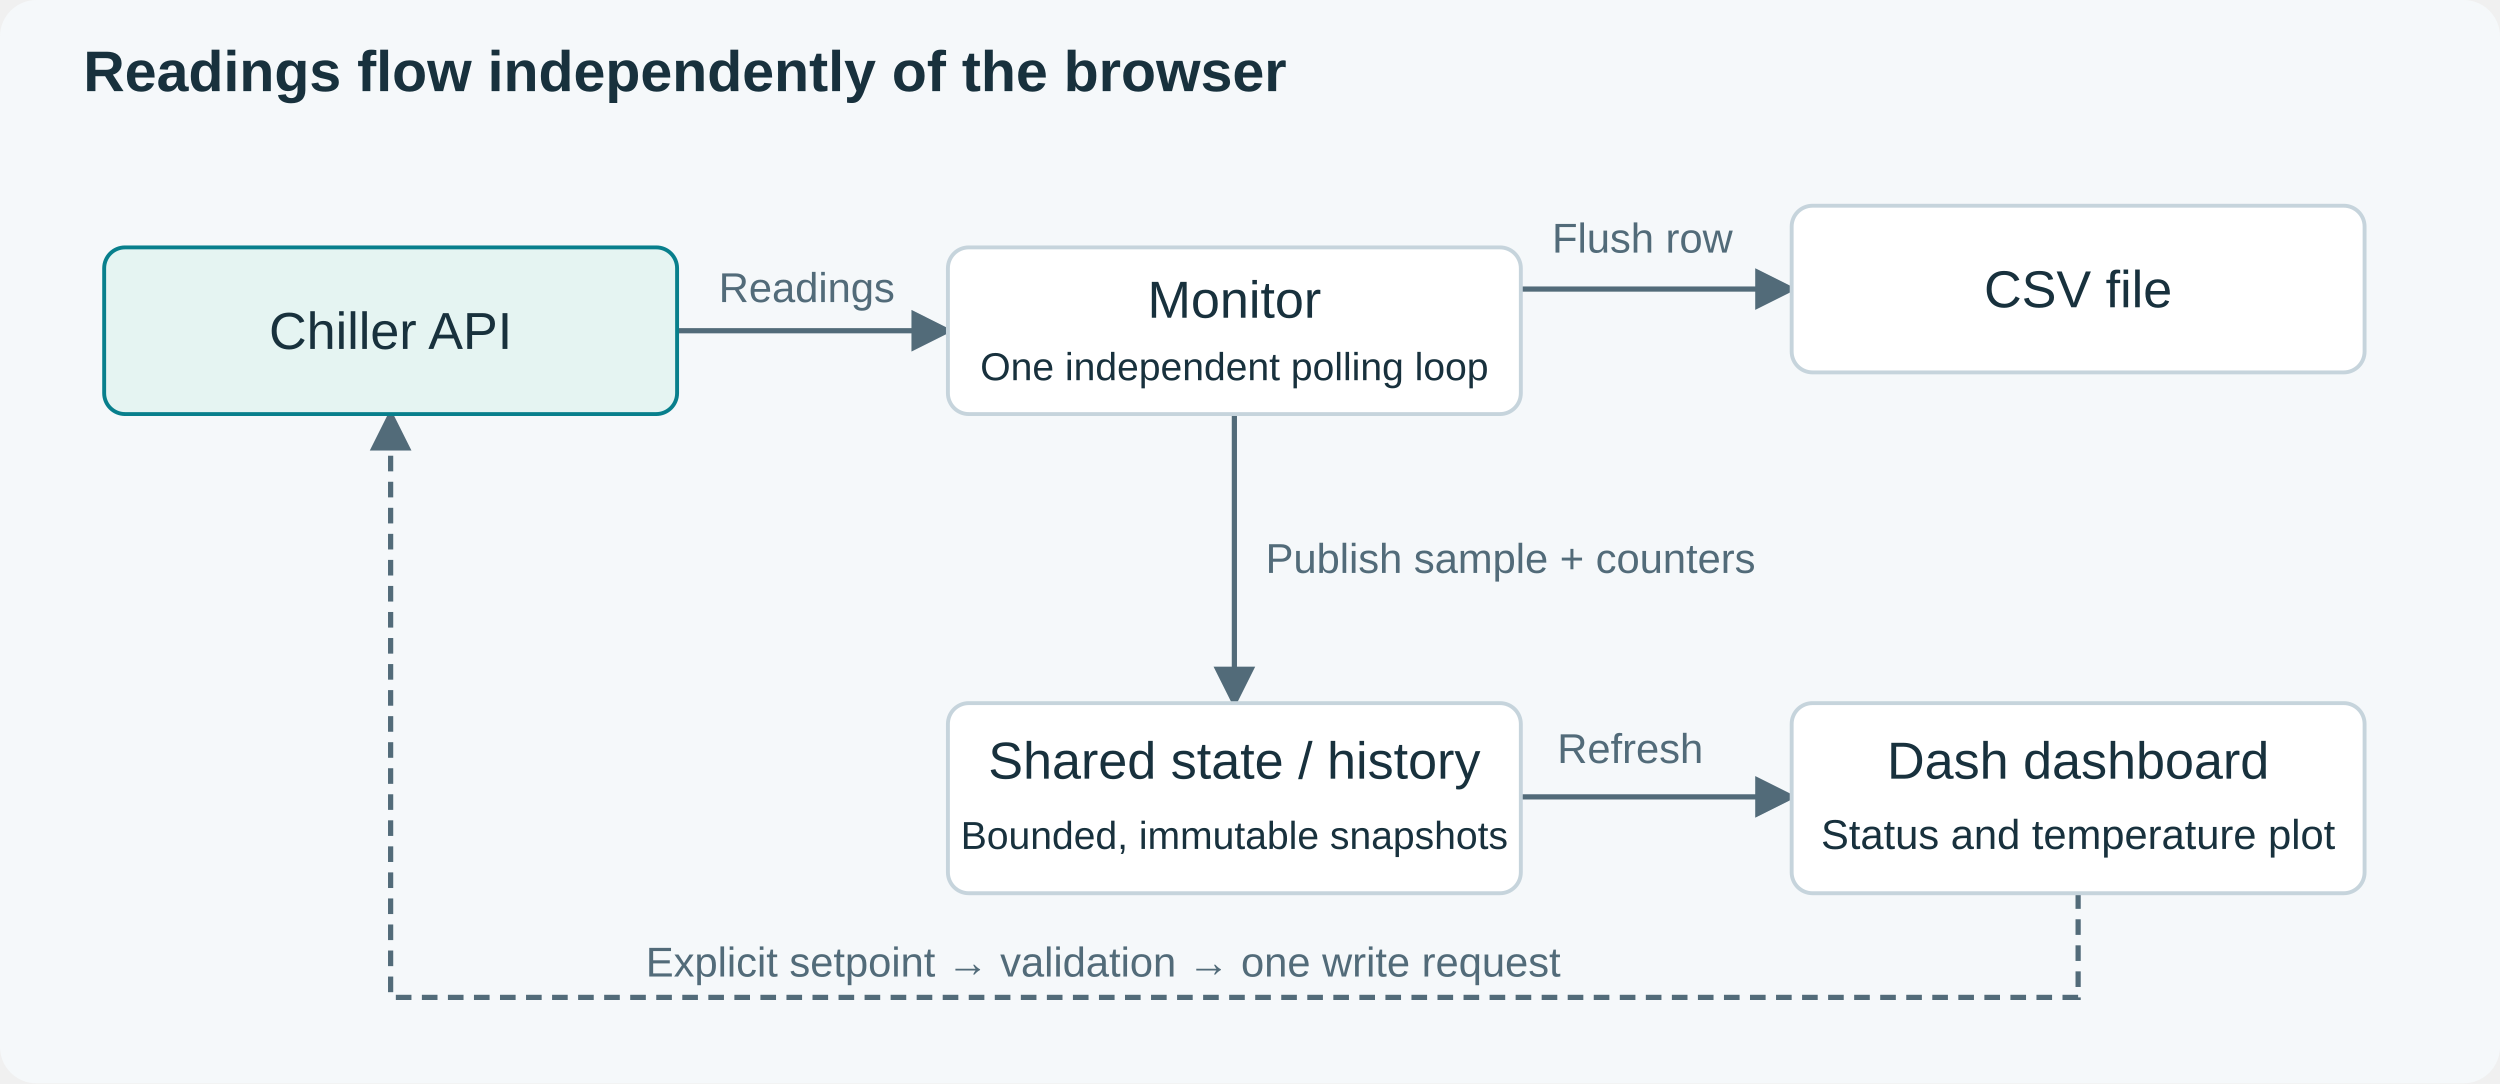
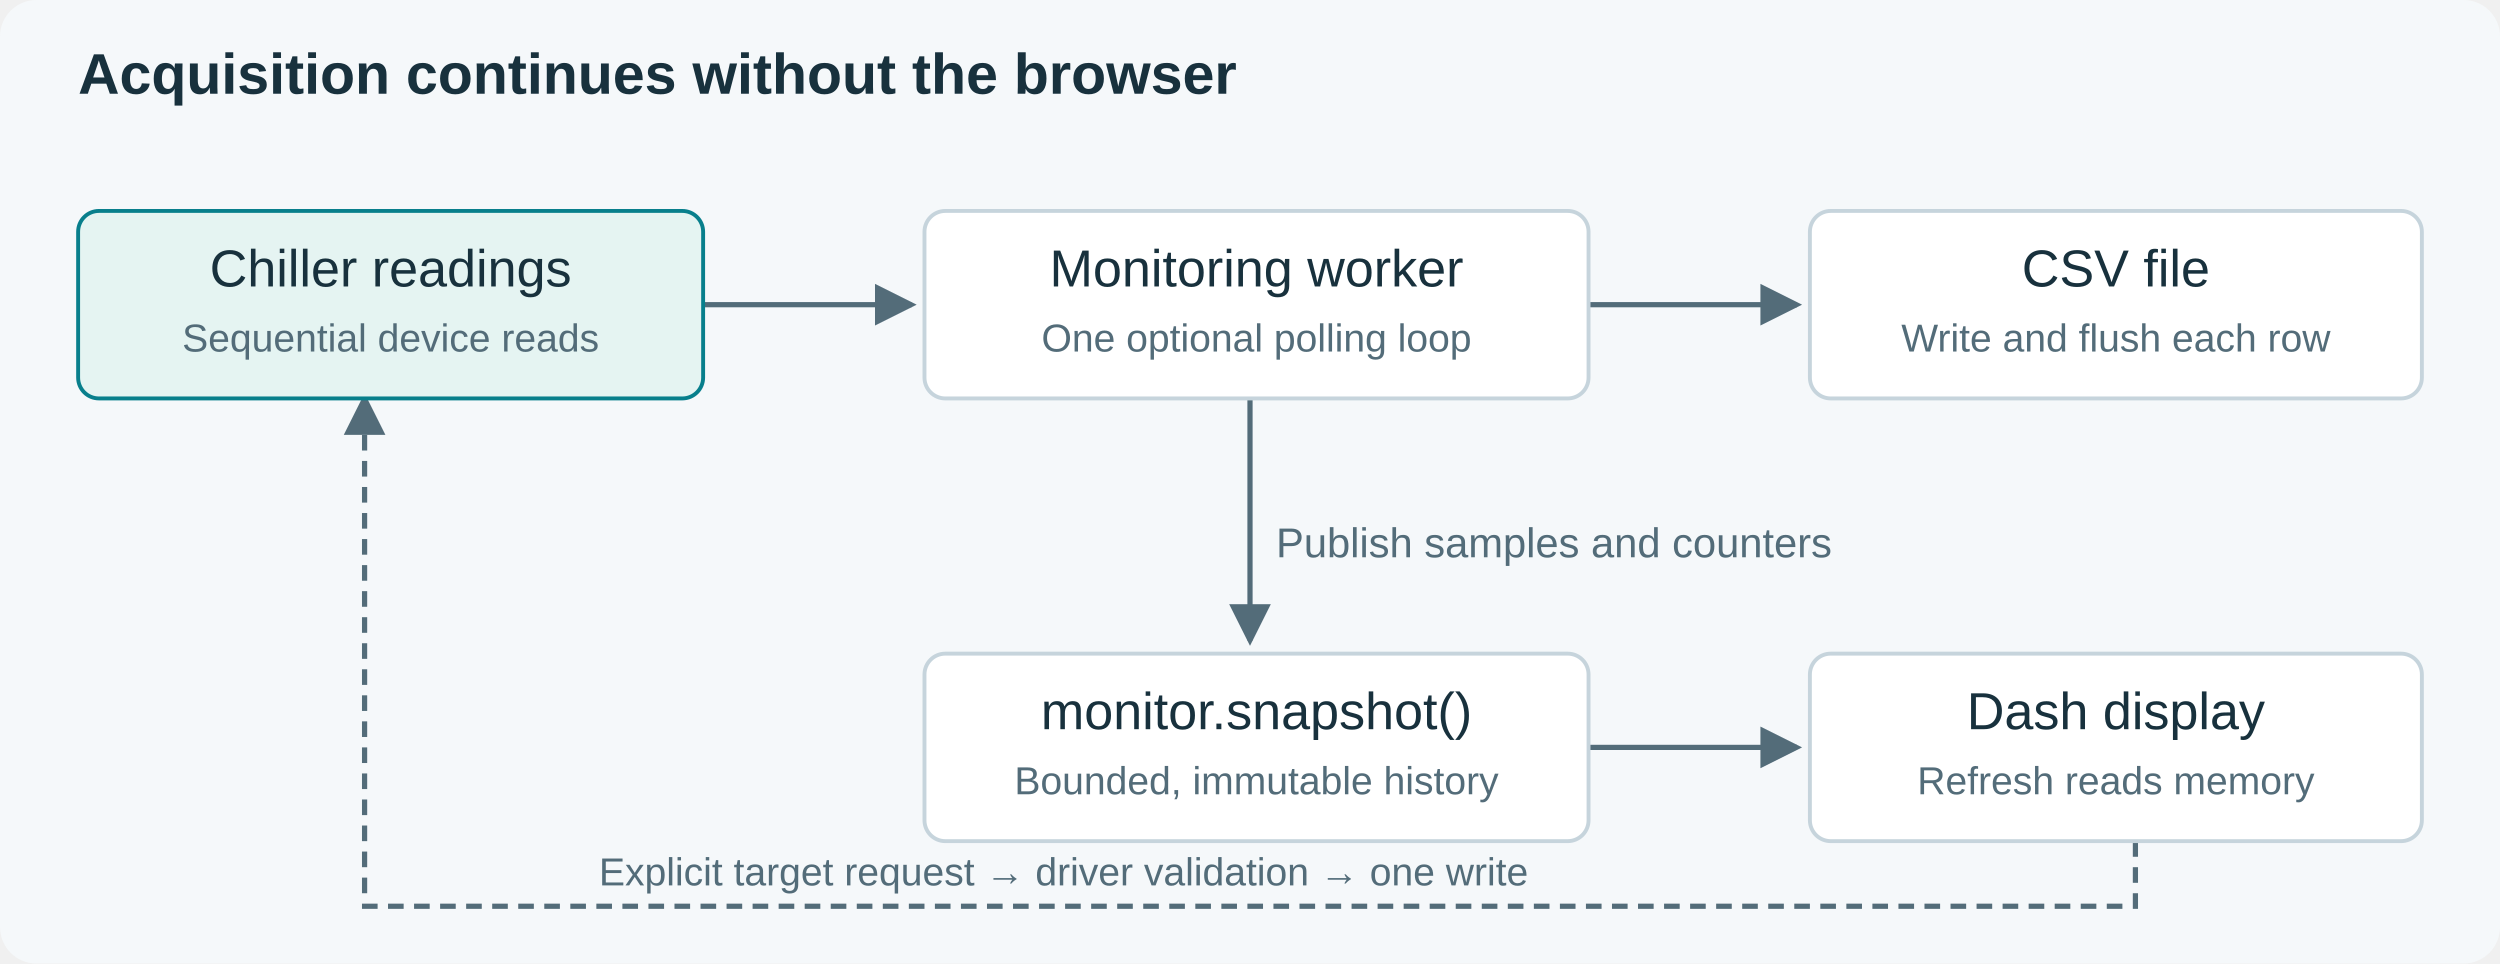
- <svg xmlns="http://www.w3.org/2000/svg" width="960" height="416" viewBox="0 0 960 416" role="img" aria-labelledby="title desc">
+ <svg xmlns="http://www.w3.org/2000/svg" width="960" height="370" viewBox="0 0 960 370" role="img" aria-labelledby="title desc">
  <defs>
    <marker id="arrow" markerWidth="8" markerHeight="8" refX="7" refY="4" orient="auto">
-       <path d="M0 0 L8 4 L0 8Z" fill="#526b79" />
+       <path d="M0 0 L8 4 L0 8Z" fill="#536c79" />
    </marker>
  </defs>
-   <rect width="960" height="416" rx="14" fill="#f5f8fa" />
+   <rect width="960" height="370" rx="14" fill="#f5f8fa" />
  <g font-family="Segoe UI,Arial,sans-serif" fill="#18313d">
-     <text x="32" y="35" font-size="22" font-weight="600">Readings flow independently of the browser</text>
-     <g fill="none" stroke="#526b79" stroke-width="2" marker-end="url(#arrow)">
-       <path d="M260 127H364" />
-       <path d="M584 111H688" />
-       <path d="M474 159V270" />
-       <path d="M584 306H688" />
-       <path d="M798 343V383H150V159" stroke-dasharray="6 4" />
-     </g>
-     <g fill="#fff" stroke="#c6d4dc" stroke-width="1.5">
-       <rect x="40" y="95" width="220" height="64" rx="8" fill="#e5f4f2" stroke="#087f8c" />
-       <rect x="364" y="95" width="220" height="64" rx="8" />
-       <rect x="688" y="79" width="220" height="64" rx="8" />
-       <rect x="364" y="270" width="220" height="73" rx="8" />
-       <rect x="688" y="270" width="220" height="73" rx="8" />
-     </g>
-     <g font-size="20" text-anchor="middle">
-       <text x="150" y="134">Chiller API</text>
-       <text x="474" y="122">Monitor</text>
-       <text x="474" y="146" font-size="15">One independent polling loop</text>
-       <text x="798" y="118">CSV file</text>
-       <text x="474" y="299">Shared state / history</text>
-       <text x="474" y="326" font-size="15">Bounded, immutable snapshots</text>
-       <text x="798" y="299">Dash dashboard</text>
-       <text x="798" y="326" font-size="16">Status and temperature plot</text>
-     </g>
-     <g font-size="16" fill="#526b79">
-       <text x="276" y="116">Readings</text>
-       <text x="596" y="97">Flush row</text>
-       <text x="486" y="220">Publish sample + counters</text>
-       <text x="598" y="293">Refresh</text>
-       <text x="248" y="375">Explicit setpoint → validation → one write request</text>
-     </g>
+     <text x="30" y="36" font-size="22" font-weight="600">Acquisition continues without the browser</text>
+     <path d="M270 117H350" fill="none" stroke="#536c79" stroke-width="2" marker-end="url(#arrow)" />
+     <path d="M610 117H690" fill="none" stroke="#536c79" stroke-width="2" marker-end="url(#arrow)" />
+     <path d="M480 153V246" fill="none" stroke="#536c79" stroke-width="2" marker-end="url(#arrow)" />
+     <path d="M610 287H690" fill="none" stroke="#536c79" stroke-width="2" marker-end="url(#arrow)" />
+     <path d="M820 323V348H140V153" fill="none" stroke="#536c79" stroke-width="2" marker-end="url(#arrow)" stroke-dasharray="6 4" />
+     <rect x="30" y="81" width="240" height="72" rx="8" fill="#e5f4f2" stroke="#087f8c" stroke-width="1.5" />
+     <text x="150" y="110" text-anchor="middle" font-size="20">Chiller readings</text>
+     <text x="150" y="135" text-anchor="middle" font-size="15" fill="#536c79">Sequential device reads</text>
+     <rect x="355" y="81" width="255" height="72" rx="8" fill="#fff" stroke="#c6d4dc" stroke-width="1.5" />
+     <text x="482.5" y="110" text-anchor="middle" font-size="20">Monitoring worker</text>
+     <text x="482.5" y="135" text-anchor="middle" font-size="15" fill="#536c79">One optional polling loop</text>
+     <rect x="695" y="81" width="235" height="72" rx="8" fill="#fff" stroke="#c6d4dc" stroke-width="1.5" />
+     <text x="812.5" y="110" text-anchor="middle" font-size="20">CSV file</text>
+     <text x="812.5" y="135" text-anchor="middle" font-size="15" fill="#536c79">Write and flush each row</text>
+     <rect x="355" y="251" width="255" height="72" rx="8" fill="#fff" stroke="#c6d4dc" stroke-width="1.5" />
+     <text x="482.5" y="280" text-anchor="middle" font-size="20">monitor.snapshot()</text>
+     <text x="482.5" y="305" text-anchor="middle" font-size="15" fill="#536c79">Bounded, immutable history</text>
+     <rect x="695" y="251" width="235" height="72" rx="8" fill="#fff" stroke="#c6d4dc" stroke-width="1.5" />
+     <text x="812.5" y="280" text-anchor="middle" font-size="20">Dash display</text>
+     <text x="812.5" y="305" text-anchor="middle" font-size="15" fill="#536c79">Refresh reads memory</text>
+     <text x="490" y="214" font-size="16" fill="#536c79">Publish samples and counters</text>
+     <text x="230" y="340" font-size="15" fill="#536c79">Explicit target request → driver validation → one write</text>
  </g>
</svg>
